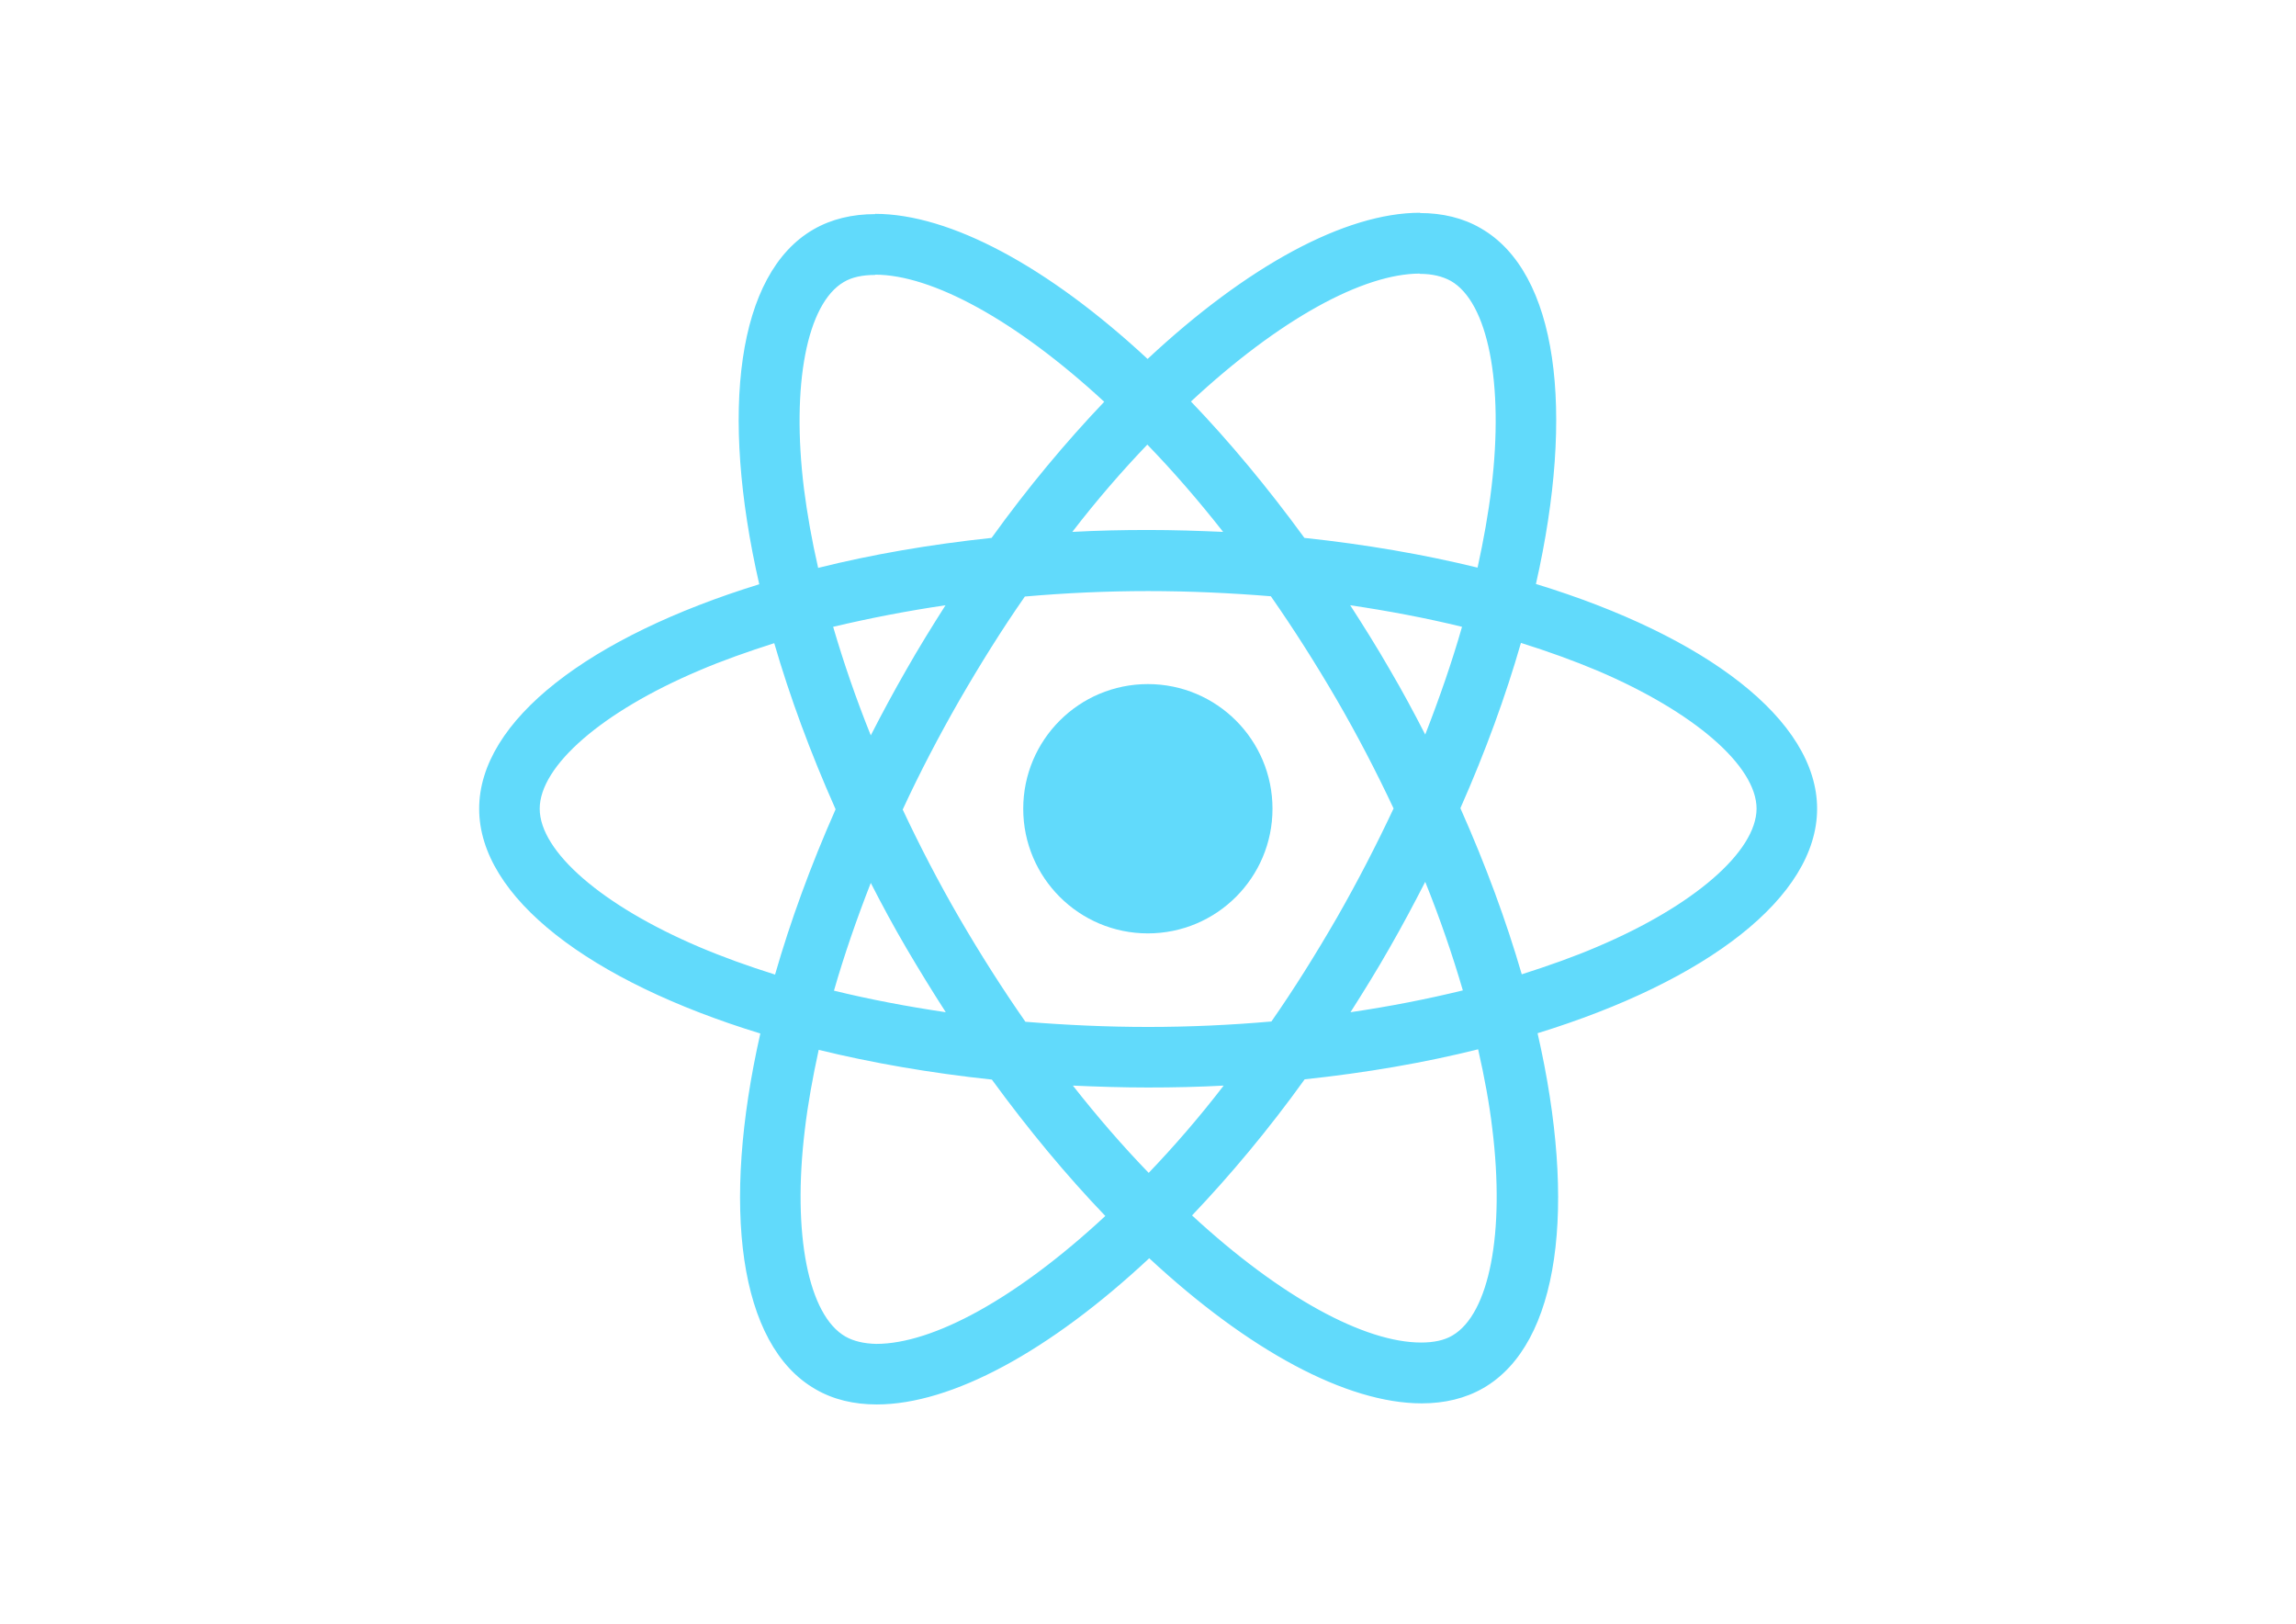
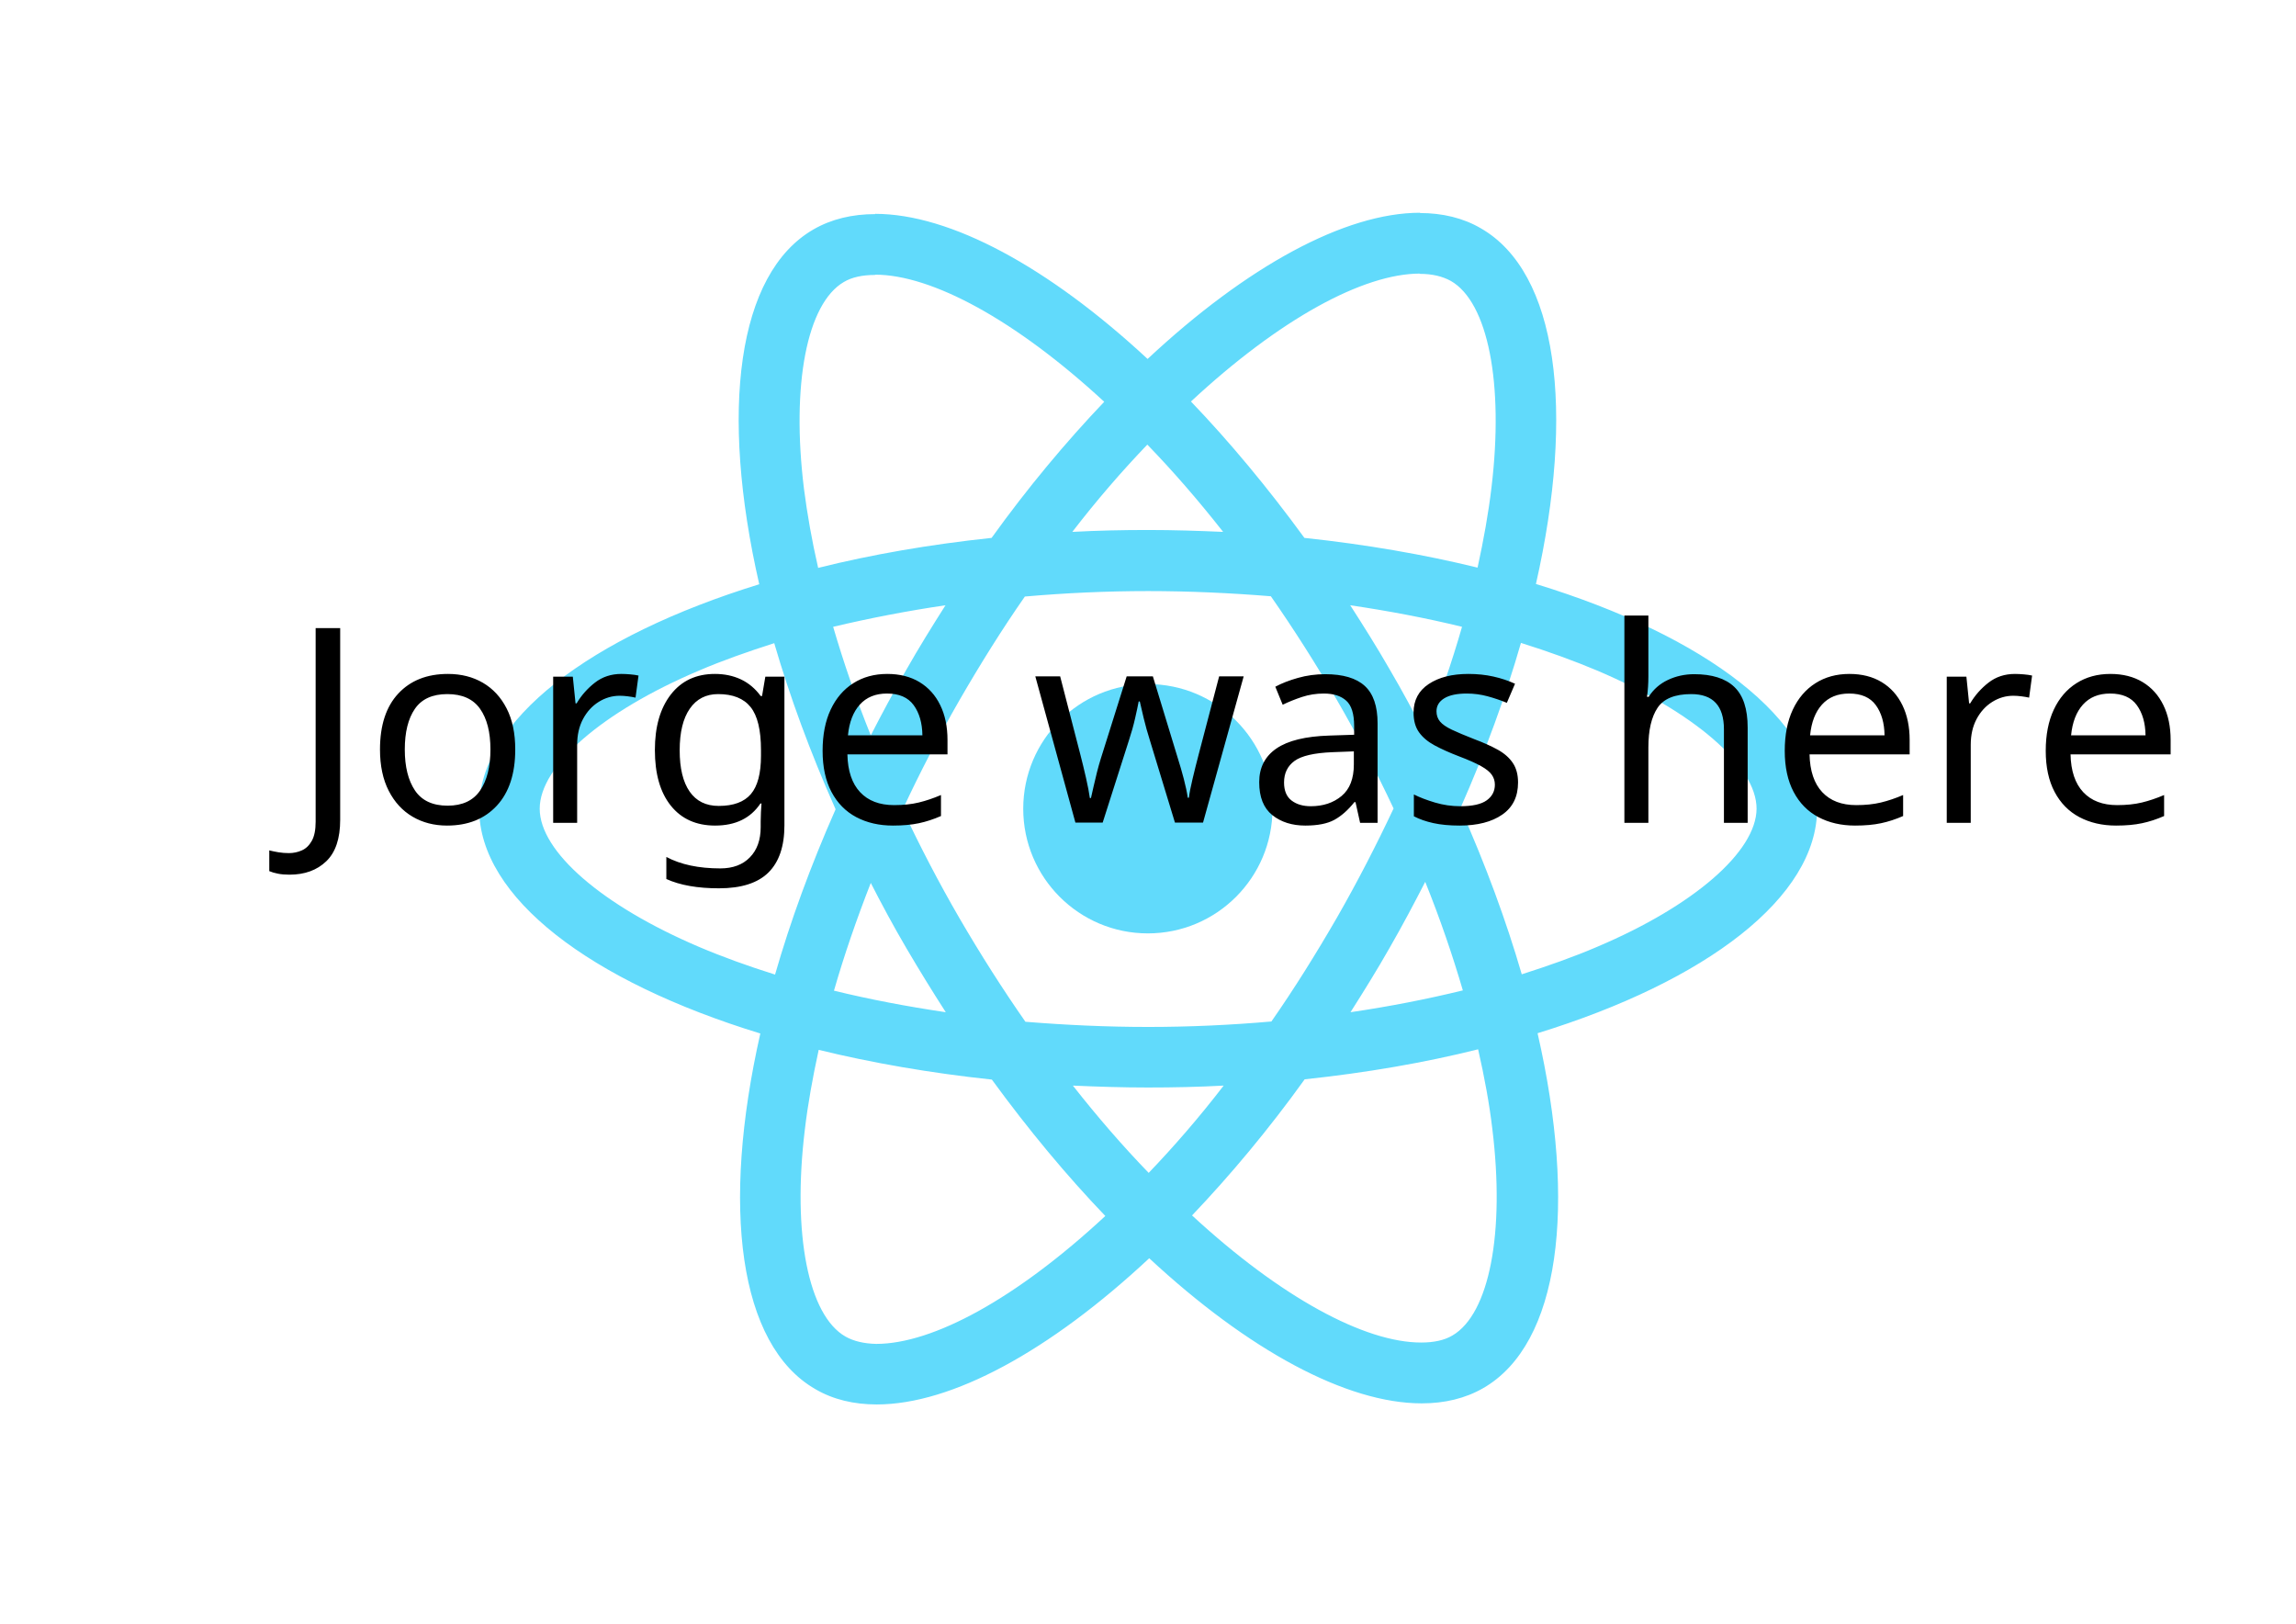
- <svg xmlns="http://www.w3.org/2000/svg" viewBox="0 0 841.9 595.3">
-   <g fill="#61DAFB">
-     <path d="M666.3 296.5c0-32.5-40.7-63.3-103.1-82.4 14.4-63.6 8-114.2-20.2-130.4-6.5-3.8-14.1-5.6-22.4-5.6v22.3c4.6 0 8.3.9 11.4 2.6 13.6 7.8 19.5 37.5 14.9 75.7-1.1 9.4-2.9 19.3-5.1 29.4-19.6-4.8-41-8.5-63.5-10.9-13.5-18.5-27.5-35.3-41.6-50 32.6-30.3 63.2-46.9 84-46.9V78c-27.5 0-63.5 19.6-99.9 53.6-36.4-33.8-72.4-53.2-99.9-53.2v22.3c20.7 0 51.4 16.5 84 46.6-14 14.7-28 31.4-41.3 49.9-22.6 2.4-44 6.1-63.6 11-2.3-10-4-19.7-5.2-29-4.7-38.2 1.1-67.9 14.6-75.8 3-1.8 6.9-2.6 11.5-2.6V78.5c-8.4 0-16 1.8-22.6 5.6-28.1 16.2-34.4 66.7-19.9 130.1-62.2 19.2-102.7 49.9-102.7 82.3 0 32.5 40.7 63.3 103.1 82.4-14.4 63.6-8 114.2 20.2 130.4 6.5 3.8 14.1 5.6 22.5 5.6 27.5 0 63.5-19.6 99.9-53.6 36.4 33.8 72.4 53.2 99.9 53.2 8.4 0 16-1.8 22.6-5.6 28.1-16.2 34.4-66.7 19.9-130.1 62-19.1 102.5-49.9 102.5-82.3zm-130.2-66.7c-3.7 12.9-8.3 26.2-13.5 39.5-4.1-8-8.4-16-13.1-24-4.6-8-9.5-15.8-14.4-23.4 14.2 2.1 27.9 4.7 41 7.9zm-45.8 106.5c-7.8 13.5-15.8 26.3-24.1 38.2-14.9 1.3-30 2-45.2 2-15.1 0-30.2-.7-45-1.9-8.3-11.9-16.4-24.6-24.2-38-7.6-13.1-14.5-26.4-20.8-39.8 6.2-13.4 13.2-26.8 20.7-39.9 7.8-13.5 15.8-26.3 24.1-38.2 14.9-1.3 30-2 45.2-2 15.1 0 30.2.7 45 1.9 8.3 11.9 16.4 24.6 24.2 38 7.6 13.1 14.5 26.4 20.8 39.8-6.3 13.4-13.2 26.8-20.7 39.9zm32.3-13c5.4 13.4 10 26.8 13.8 39.8-13.1 3.2-26.9 5.9-41.2 8 4.9-7.7 9.8-15.6 14.4-23.7 4.6-8 8.9-16.1 13-24.1zM421.2 430c-9.3-9.6-18.6-20.3-27.8-32 9 .4 18.2.7 27.5.7 9.4 0 18.7-.2 27.8-.7-9 11.7-18.3 22.4-27.5 32zm-74.4-58.9c-14.2-2.1-27.9-4.7-41-7.9 3.7-12.9 8.3-26.2 13.5-39.5 4.1 8 8.4 16 13.1 24 4.7 8 9.5 15.8 14.4 23.4zM420.7 163c9.3 9.6 18.6 20.3 27.8 32-9-.4-18.2-.7-27.5-.7-9.4 0-18.7.2-27.8.7 9-11.7 18.3-22.4 27.5-32zm-74 58.9c-4.9 7.7-9.8 15.6-14.4 23.7-4.6 8-8.9 16-13 24-5.4-13.4-10-26.8-13.8-39.8 13.1-3.1 26.9-5.8 41.2-7.9zm-90.5 125.2c-35.4-15.1-58.3-34.9-58.3-50.6 0-15.7 22.9-35.6 58.3-50.6 8.6-3.7 18-7 27.7-10.1 5.7 19.6 13.2 40 22.5 60.9-9.2 20.8-16.6 41.1-22.2 60.6-9.9-3.1-19.3-6.5-28-10.2zM310 490c-13.6-7.8-19.5-37.5-14.9-75.7 1.1-9.4 2.9-19.3 5.1-29.4 19.6 4.8 41 8.5 63.5 10.9 13.5 18.5 27.5 35.3 41.6 50-32.6 30.3-63.2 46.9-84 46.9-4.5-.1-8.3-1-11.3-2.7zm237.2-76.2c4.7 38.2-1.1 67.9-14.6 75.8-3 1.8-6.9 2.6-11.5 2.6-20.7 0-51.4-16.5-84-46.6 14-14.7 28-31.4 41.3-49.9 22.6-2.4 44-6.1 63.6-11 2.3 10.1 4.1 19.8 5.2 29.1zm38.5-66.7c-8.6 3.7-18 7-27.7 10.1-5.7-19.6-13.2-40-22.5-60.9 9.2-20.8 16.6-41.1 22.2-60.6 9.9 3.1 19.3 6.5 28.1 10.2 35.4 15.1 58.3 34.9 58.3 50.6-.1 15.7-23 35.6-58.4 50.6zM320.8 78.4z" />
-     <circle cx="420.9" cy="296.5" r="45.7" />
-     <path d="M520.5 78.1z" />
+ <svg xmlns="http://www.w3.org/2000/svg" viewBox="0 0 841.9 595.3" version="1.1" id="svg10">
+   <defs id="defs14" />
+   <g fill="#61DAFB" id="g8">
+     <path d="M666.3 296.5c0-32.5-40.7-63.3-103.1-82.4 14.4-63.6 8-114.2-20.2-130.4-6.5-3.8-14.1-5.6-22.4-5.6v22.3c4.6 0 8.3.9 11.4 2.6 13.6 7.8 19.5 37.5 14.9 75.7-1.1 9.4-2.9 19.3-5.1 29.4-19.6-4.8-41-8.5-63.5-10.9-13.5-18.5-27.5-35.3-41.6-50 32.6-30.3 63.2-46.9 84-46.9V78c-27.5 0-63.5 19.6-99.9 53.6-36.4-33.8-72.4-53.2-99.9-53.2v22.3c20.7 0 51.4 16.5 84 46.6-14 14.7-28 31.4-41.3 49.9-22.6 2.4-44 6.1-63.6 11-2.3-10-4-19.7-5.2-29-4.7-38.2 1.1-67.9 14.6-75.8 3-1.8 6.9-2.6 11.5-2.6V78.5c-8.4 0-16 1.8-22.6 5.6-28.1 16.2-34.4 66.7-19.9 130.1-62.2 19.2-102.7 49.9-102.7 82.3 0 32.5 40.7 63.3 103.1 82.4-14.4 63.6-8 114.2 20.2 130.4 6.5 3.8 14.1 5.6 22.5 5.6 27.5 0 63.5-19.6 99.9-53.6 36.4 33.8 72.4 53.2 99.9 53.2 8.4 0 16-1.8 22.6-5.6 28.1-16.2 34.4-66.7 19.9-130.1 62-19.1 102.5-49.9 102.5-82.3zm-130.2-66.7c-3.7 12.9-8.3 26.2-13.5 39.5-4.1-8-8.4-16-13.1-24-4.6-8-9.5-15.8-14.4-23.4 14.2 2.1 27.9 4.7 41 7.9zm-45.8 106.5c-7.8 13.5-15.8 26.3-24.1 38.2-14.9 1.3-30 2-45.2 2-15.1 0-30.2-.7-45-1.9-8.3-11.9-16.4-24.6-24.2-38-7.6-13.1-14.5-26.4-20.8-39.8 6.2-13.4 13.2-26.8 20.7-39.9 7.8-13.5 15.8-26.3 24.1-38.2 14.9-1.3 30-2 45.2-2 15.1 0 30.2.7 45 1.9 8.3 11.9 16.4 24.6 24.2 38 7.6 13.1 14.5 26.4 20.8 39.8-6.3 13.4-13.2 26.8-20.7 39.9zm32.3-13c5.4 13.4 10 26.8 13.8 39.8-13.1 3.2-26.9 5.9-41.2 8 4.9-7.7 9.8-15.6 14.4-23.7 4.6-8 8.9-16.1 13-24.1zM421.2 430c-9.3-9.6-18.6-20.3-27.8-32 9 .4 18.2.7 27.5.7 9.4 0 18.7-.2 27.8-.7-9 11.7-18.3 22.4-27.5 32zm-74.4-58.9c-14.2-2.1-27.9-4.7-41-7.9 3.7-12.9 8.3-26.2 13.5-39.5 4.1 8 8.4 16 13.1 24 4.7 8 9.5 15.8 14.4 23.4zM420.7 163c9.3 9.6 18.6 20.3 27.8 32-9-.4-18.2-.7-27.5-.7-9.4 0-18.7.2-27.8.7 9-11.7 18.3-22.4 27.5-32zm-74 58.9c-4.9 7.7-9.8 15.6-14.4 23.7-4.6 8-8.9 16-13 24-5.4-13.4-10-26.8-13.8-39.8 13.1-3.1 26.9-5.8 41.2-7.9zm-90.5 125.2c-35.4-15.1-58.3-34.9-58.3-50.6 0-15.7 22.9-35.6 58.3-50.6 8.6-3.7 18-7 27.7-10.1 5.7 19.6 13.2 40 22.5 60.9-9.2 20.8-16.6 41.1-22.2 60.6-9.9-3.1-19.3-6.5-28-10.2zM310 490c-13.6-7.8-19.5-37.5-14.9-75.7 1.1-9.4 2.9-19.3 5.1-29.4 19.6 4.8 41 8.5 63.5 10.9 13.5 18.5 27.5 35.3 41.6 50-32.6 30.3-63.2 46.9-84 46.9-4.5-.1-8.3-1-11.3-2.7zm237.2-76.2c4.7 38.2-1.1 67.9-14.6 75.8-3 1.8-6.9 2.6-11.5 2.6-20.7 0-51.4-16.5-84-46.6 14-14.7 28-31.4 41.3-49.9 22.6-2.4 44-6.1 63.6-11 2.3 10.1 4.1 19.8 5.2 29.1zm38.5-66.7c-8.6 3.7-18 7-27.7 10.1-5.7-19.6-13.2-40-22.5-60.9 9.2-20.8 16.6-41.1 22.2-60.6 9.9 3.1 19.3 6.5 28.1 10.2 35.4 15.1 58.3 34.9 58.3 50.6-.1 15.7-23 35.6-58.4 50.6zM320.8 78.4z" id="path2" />
+     <circle cx="420.9" cy="296.5" r="45.7" id="circle4" />
+     <path d="M520.5 78.1z" id="path6" />
  </g>
+   <text xml:space="preserve" style="font-style:normal;font-variant:normal;font-weight:normal;font-stretch:normal;font-size:100px;line-height:1.25;font-family:'Berlin Sans FB Demi';-inkscape-font-specification:'Berlin Sans FB Demi';letter-spacing:0px;word-spacing:0px;fill:#000000;fill-opacity:1;stroke:none" x="106.537" y="301.674" id="text825">
+     <tspan id="tspan823" x="106.537" y="301.674">Jorge was here</tspan>
+   </text>
</svg>
